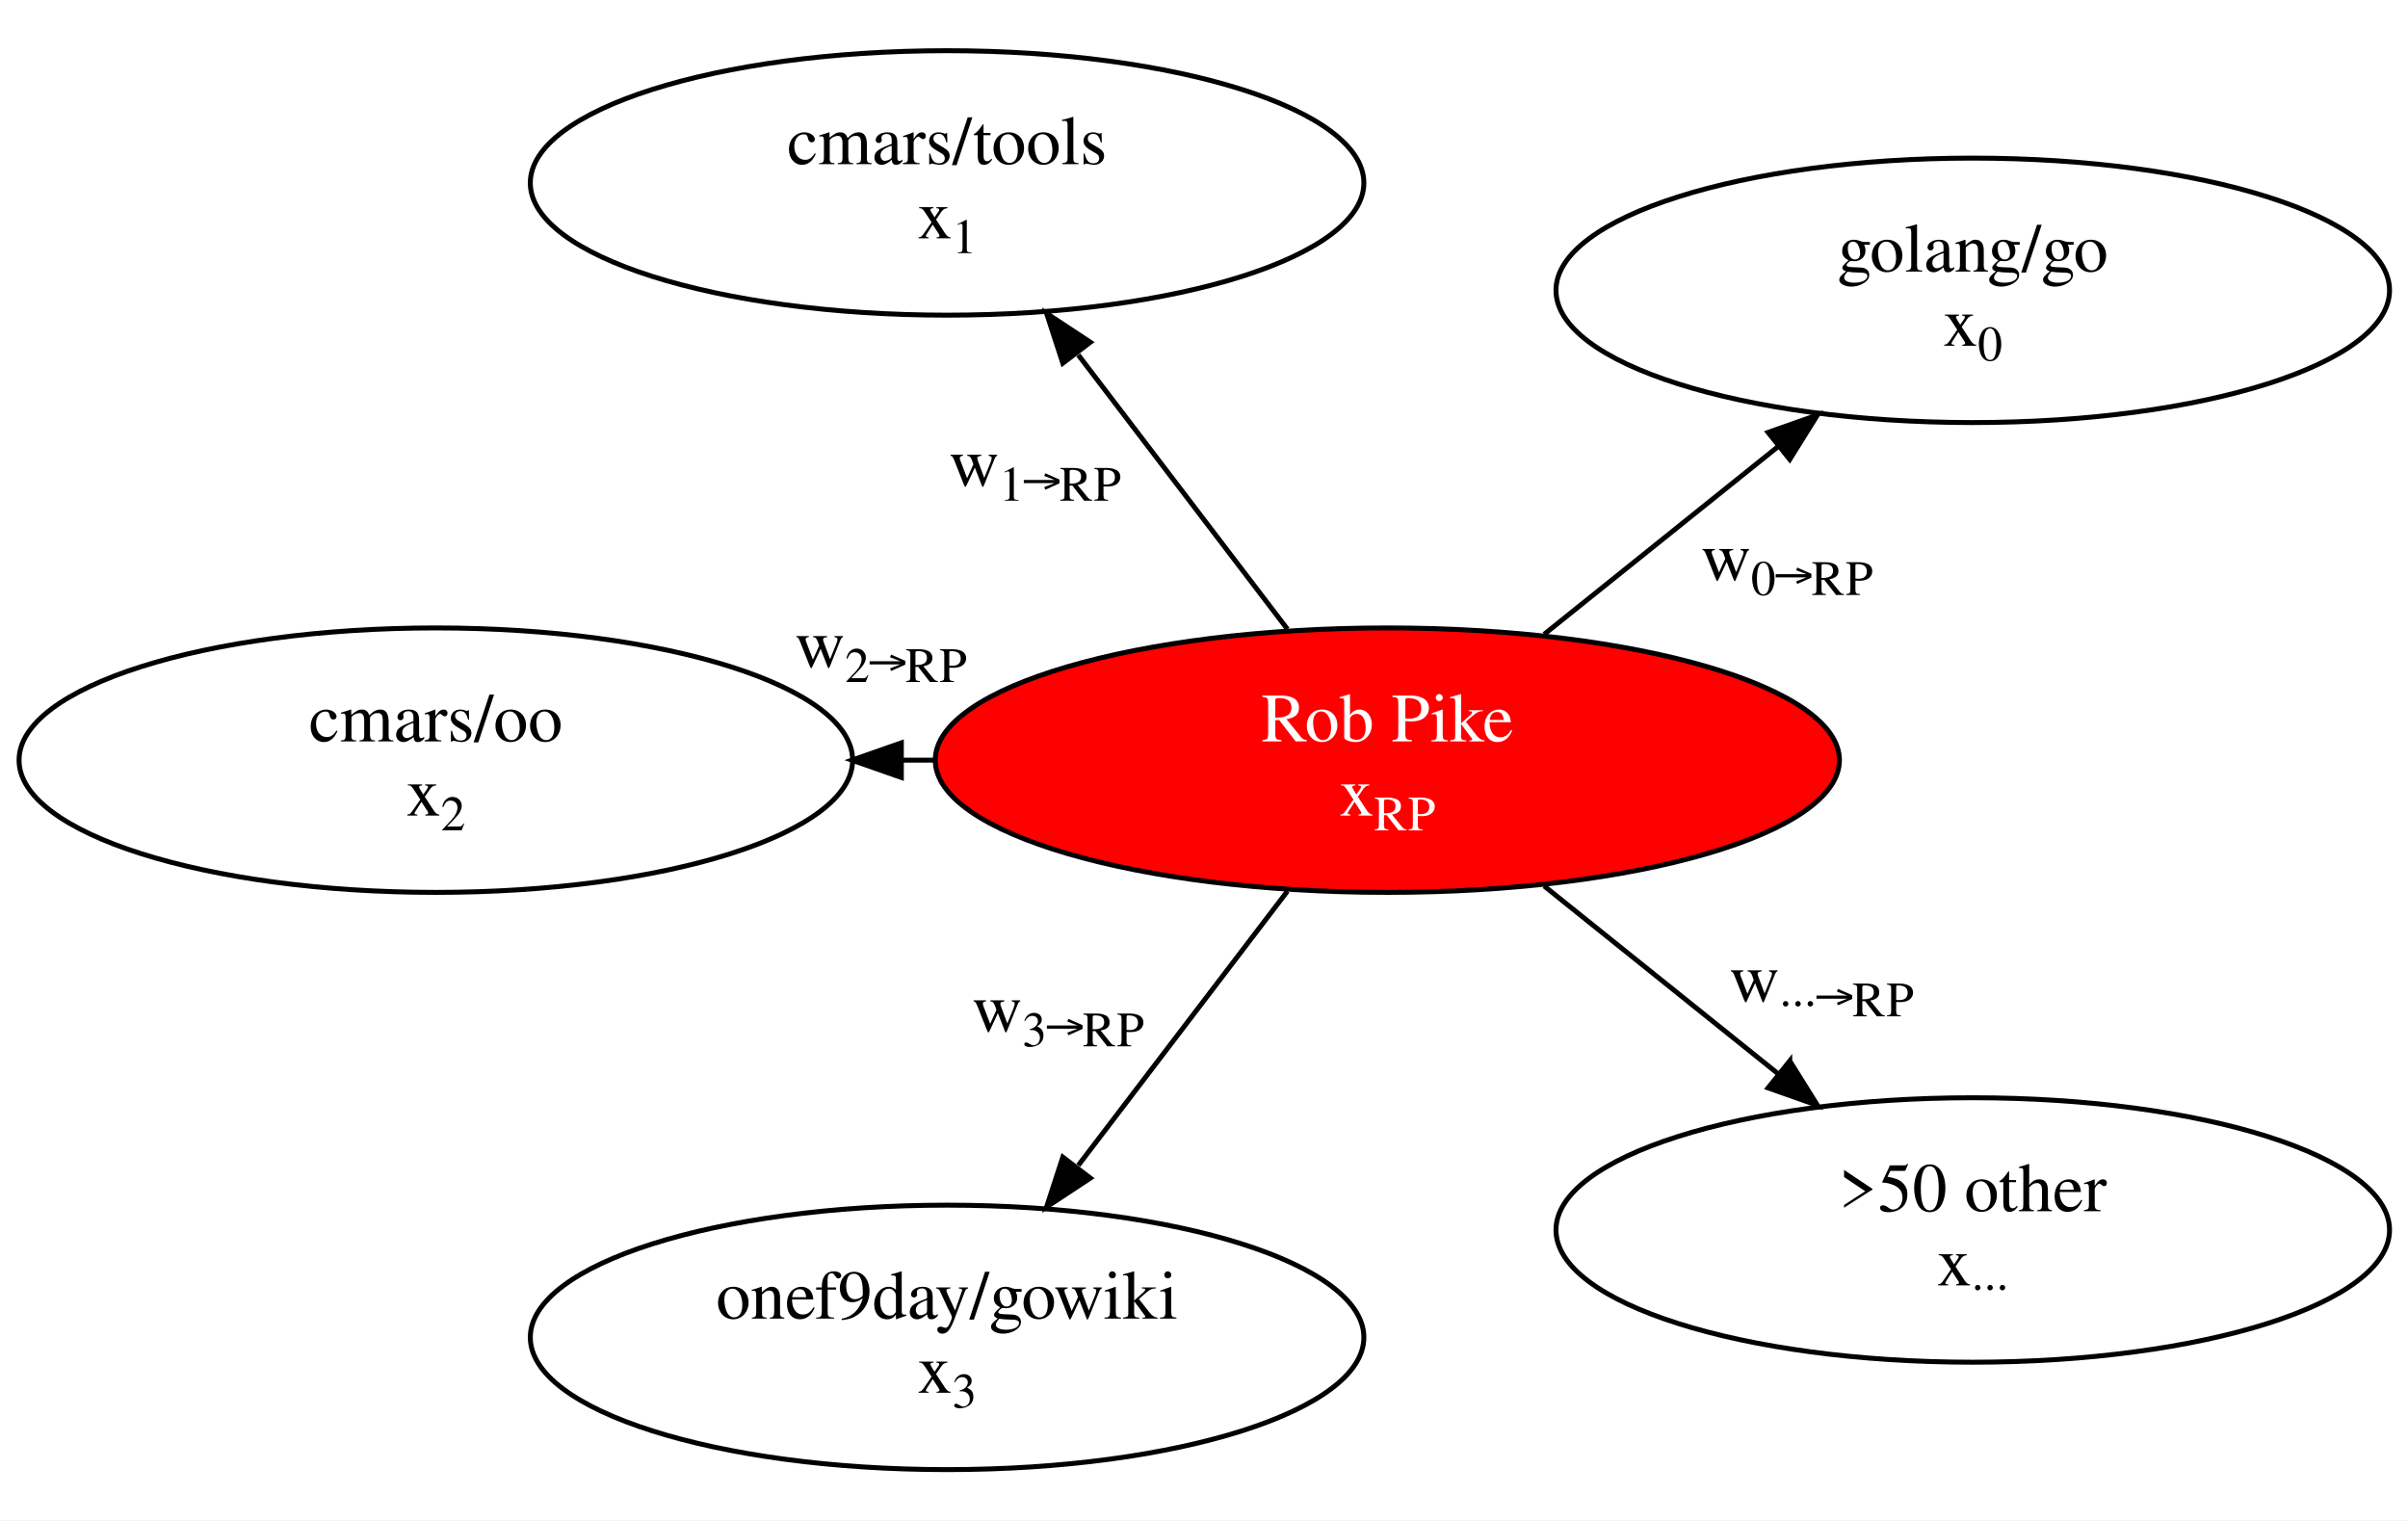
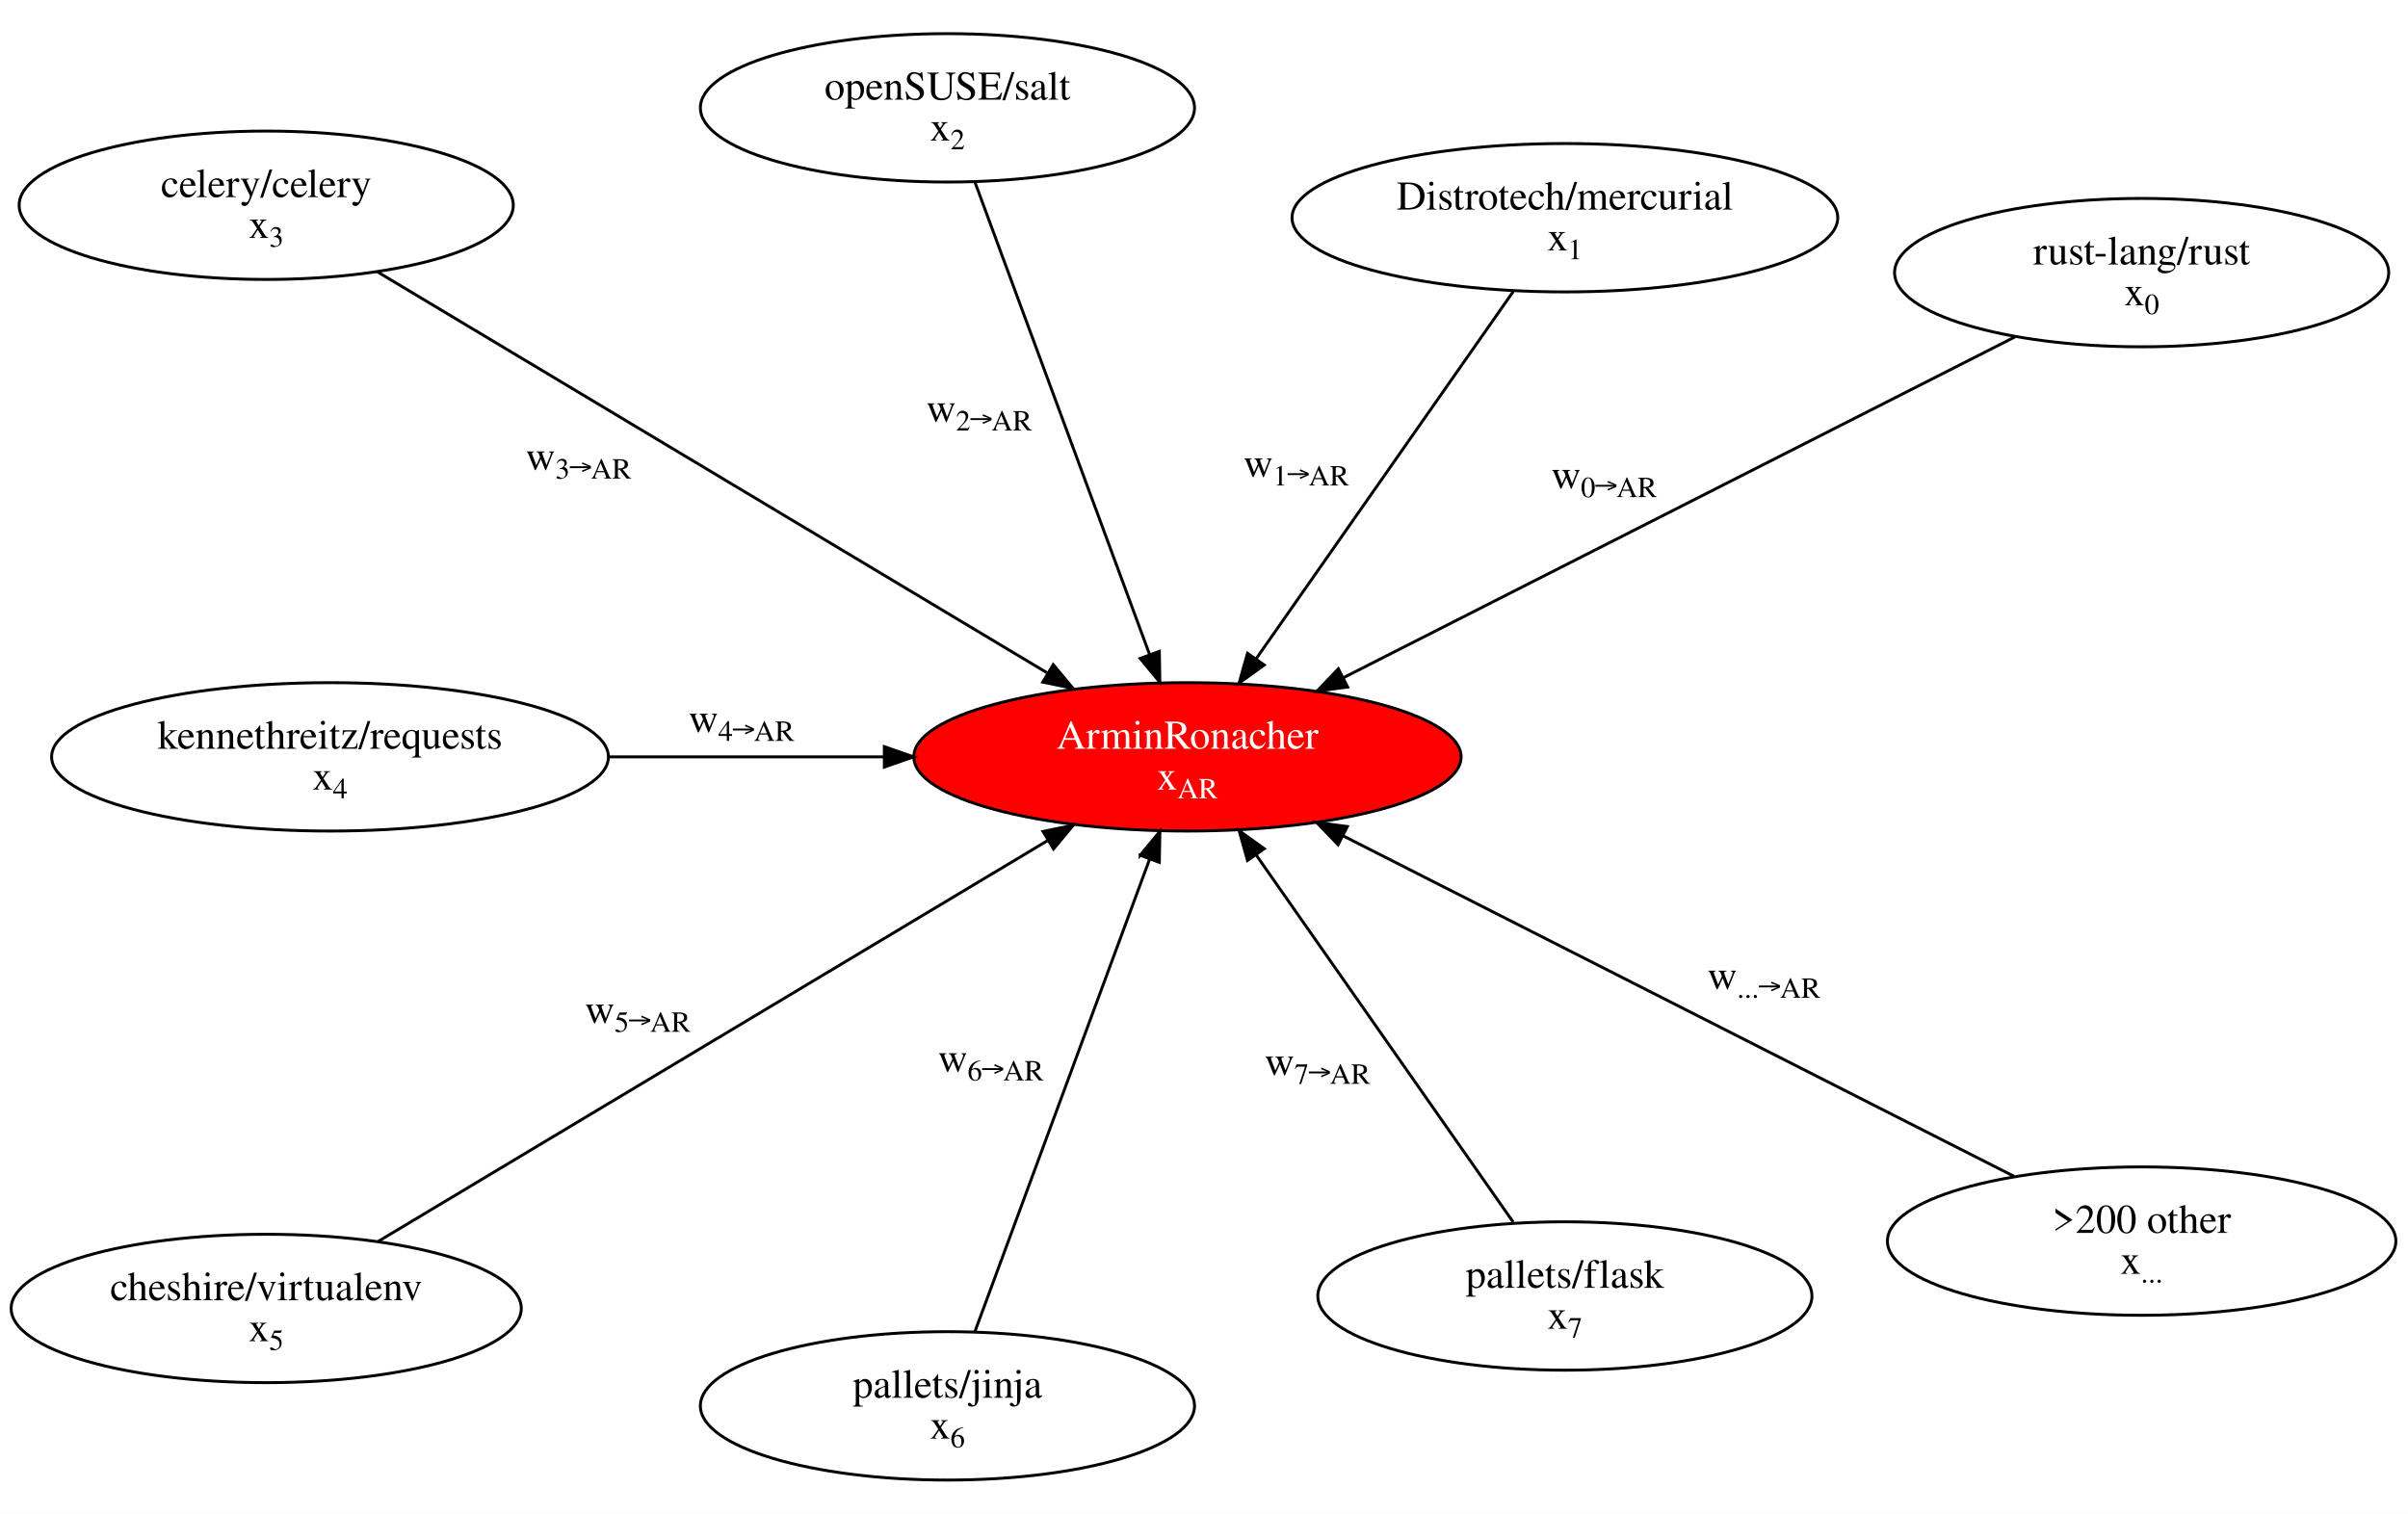
- <svg xmlns="http://www.w3.org/2000/svg" width="1584" height="1000" viewBox="0.00 0.00 1188.00 750.00">
-   <g class="graph" transform="translate(9.757 740.244) scale(2.43937)">
-     <path fill="#fff" d="M-4 4v-307.457h487.131V4H-4z" />
+ <svg xmlns="http://www.w3.org/2000/svg" width="1193pt" height="1000" viewBox="0.00 0.00 1193 750">
+   <g class="graph" transform="translate(5.786 744.23) scale(1.4465)">
+     <path fill="#fff" stroke="transparent" d="M-4 4v-518.505h824.807V4H-4z" />
    <g class="node">
-       <ellipse fill="red" stroke="#000" cx="276.587" cy="-149.728" rx="91.434" ry="26.741" />
-       <text text-anchor="middle" x="276.587" y="-153.528" font-family="Times,serif" font-size="14" fill="#fff">Rob Pike</text>
-       <text text-anchor="middle" x="276.587" y="-138.528" font-family="Times,serif" font-size="14" fill="#fff">x<tspan dy="3" font-size="10">RP</tspan>
+       <ellipse fill="red" stroke="#000" cx="402.707" cy="-255.252" rx="93.726" ry="25.412" />
+       <text text-anchor="middle" x="402.707" y="-258.052" font-family="Times,serif" font-size="14" fill="#fff">ArminRonacher</text>
+       <text text-anchor="middle" x="402.707" y="-244.052" font-family="Times,serif" font-size="14" fill="#fff">x<tspan dy="3" font-size="10">AR</tspan>
      </text>
    </g>
    <g class="node">
-       <ellipse fill="none" stroke="#000" cx="394.985" cy="-244.741" rx="84.292" ry="26.741" />
-       <text text-anchor="middle" x="394.985" y="-248.541" font-family="Times,serif" font-size="14">golang/go</text>
-       <text text-anchor="middle" x="394.985" y="-233.541" font-family="Times,serif" font-size="14">x<tspan dy="3" font-size="10">0</tspan>
+       <ellipse fill="none" stroke="#000" cx="729.522" cy="-421.122" rx="84.622" ry="25.412" />
+       <text text-anchor="middle" x="729.522" y="-423.922" font-family="Times,serif" font-size="14">rust-lang/rust</text>
+       <text text-anchor="middle" x="729.522" y="-409.922" font-family="Times,serif" font-size="14">x<tspan dy="3" font-size="10">0</tspan>
      </text>
    </g>
    <g class="edge">
-       <path fill="none" stroke="#000" d="M308.315-175.19l47.423-38.056" />
-       <path stroke="#000" d="M353.59-216.01l9.989-3.529-5.608 8.989-4.381-5.46z" />
-       <text text-anchor="middle" x="357.407" y="-186.132" font-family="Times,serif" font-size="14">w<tspan dy="3" font-size="10">0→RP</tspan>
+       <path fill="none" stroke="#000" d="M686.123-399.096L456.225-282.415" />
+       <path stroke="#000" d="M457.571-279.173l-10.501 1.405 7.333-7.647 3.168 6.242z" />
+       <text text-anchor="middle" x="545.436" y="-347.23" font-family="Times,serif" font-size="14">w<tspan dy="3" font-size="10">0→AR</tspan>
      </text>
    </g>
    <g class="node">
-       <ellipse fill="none" stroke="#000" cx="187.546" cy="-266.463" rx="84.292" ry="26.741" />
-       <text text-anchor="middle" x="187.546" y="-270.263" font-family="Times,serif" font-size="14">cmars/tools</text>
-       <text text-anchor="middle" x="187.546" y="-255.263" font-family="Times,serif" font-size="14">x<tspan dy="3" font-size="10">1</tspan>
+       <ellipse fill="none" stroke="#000" cx="531.986" cy="-439.925" rx="93.453" ry="25.412" />
+       <text text-anchor="middle" x="531.986" y="-442.725" font-family="Times,serif" font-size="14">Distrotech/mercurial</text>
+       <text text-anchor="middle" x="531.986" y="-428.725" font-family="Times,serif" font-size="14">x<tspan dy="3" font-size="10">1</tspan>
      </text>
    </g>
    <g class="edge">
-       <path fill="none" stroke="#000" d="M256.382-176.217l-42.301-55.458" />
-       <path stroke="#000" d="M210.953-230.005l-3.282-10.074 8.848 5.828-5.566 4.246z" />
-       <text text-anchor="middle" x="205.338" y="-205.195" font-family="Times,serif" font-size="14">w<tspan dy="3" font-size="10">1→RP</tspan>
+       <path fill="none" stroke="#000" d="M514.282-414.634l-88.07 125.805" />
+       <path stroke="#000" d="M429.007-286.718l-8.603 6.185 2.868-10.2 5.735 4.015z" />
+       <text text-anchor="middle" x="440.007" y="-351.205" font-family="Times,serif" font-size="14">w<tspan dy="3" font-size="10">1→AR</tspan>
      </text>
    </g>
    <g class="node">
-       <ellipse fill="none" stroke="#000" cx="84.146" cy="-149.728" rx="84.292" ry="26.741" />
-       <text text-anchor="middle" x="84.146" y="-153.528" font-family="Times,serif" font-size="14">cmars/oo</text>
-       <text text-anchor="middle" x="84.146" y="-138.528" font-family="Times,serif" font-size="14">x<tspan dy="3" font-size="10">2</tspan>
+       <ellipse fill="none" stroke="#000" cx="320.504" cy="-477.563" rx="84.622" ry="25.412" />
+       <text text-anchor="middle" x="320.504" y="-480.363" font-family="Times,serif" font-size="14">openSUSE/salt</text>
+       <text text-anchor="middle" x="320.504" y="-466.363" font-family="Times,serif" font-size="14">x<tspan dy="3" font-size="10">2</tspan>
      </text>
    </g>
    <g class="edge">
-       <path fill="none" stroke="#000" d="M185.157-149.728h-6.861" />
-       <path stroke="#000" d="M178.294-146.228l-10-3.5 10-3.5v7z" />
-       <text text-anchor="middle" x="174.153" y="-168.528" font-family="Times,serif" font-size="14">w<tspan dy="3" font-size="10">2→RP</tspan>
+       <path fill="none" stroke="#000" d="M329.934-452.061l59.764 161.629" />
+       <path stroke="#000" d="M393.075-291.391l.185 10.593-6.75-8.166 6.565-2.427z" />
+       <text text-anchor="middle" x="331.389" y="-370.051" font-family="Times,serif" font-size="14">w<tspan dy="3" font-size="10">2→AR</tspan>
      </text>
    </g>
    <g class="node">
-       <ellipse fill="none" stroke="#000" cx="187.546" cy="-32.993" rx="84.292" ry="26.741" />
-       <text text-anchor="middle" x="187.546" y="-36.793" font-family="Times,serif" font-size="14">onef9day/gowiki</text>
-       <text text-anchor="middle" x="187.546" y="-21.793" font-family="Times,serif" font-size="14">x<tspan dy="3" font-size="10">3</tspan>
+       <ellipse fill="none" stroke="#000" cx="87.179" cy="-444.195" rx="84.622" ry="25.412" />
+       <text text-anchor="middle" x="87.179" y="-446.995" font-family="Times,serif" font-size="14">celery/celery</text>
+       <text text-anchor="middle" x="87.179" y="-432.995" font-family="Times,serif" font-size="14">x<tspan dy="3" font-size="10">3</tspan>
      </text>
    </g>
    <g class="edge">
-       <path fill="none" stroke="#000" d="M256.382-123.239l-42.301 55.457" />
-       <path stroke="#000" d="M216.519-65.206l-8.848 5.829 3.282-10.074 5.566 4.245z" />
-       <text text-anchor="middle" x="210" y="-94.862" font-family="Times,serif" font-size="14">w<tspan dy="3" font-size="10">3→RP</tspan>
+       <path fill="none" stroke="#000" d="M125.24-421.404l229.345 137.336" />
+       <path stroke="#000" d="M356.74-286.857l6.782 8.14-10.378-2.135 3.596-6.005z" />
+       <text text-anchor="middle" x="194.166" y="-353.579" font-family="Times,serif" font-size="14">w<tspan dy="3" font-size="10">3→AR</tspan>
      </text>
    </g>
    <g class="node">
-       <ellipse fill="none" stroke="#000" cx="394.985" cy="-54.715" rx="84.292" ry="26.741" />
-       <text text-anchor="middle" x="394.985" y="-58.515" font-family="Times,serif" font-size="14">&gt;50 other</text>
-       <text text-anchor="middle" x="394.985" y="-43.515" font-family="Times,serif" font-size="14">x<tspan dy="3" font-size="10">···</tspan>
+       <ellipse fill="none" stroke="#000" cx="109.032" cy="-255.252" rx="95.351" ry="25.412" />
+       <text text-anchor="middle" x="109.032" y="-258.052" font-family="Times,serif" font-size="14">kennethreitz/requests</text>
+       <text text-anchor="middle" x="109.032" y="-244.052" font-family="Times,serif" font-size="14">x<tspan dy="3" font-size="10">4</tspan>
      </text>
    </g>
    <g class="edge">
-       <path fill="none" stroke="#000" d="M308.315-124.267l47.423 38.057" />
-       <path stroke="#000" d="M357.971-88.906l5.608 8.988-9.989-3.529 4.381-5.46z" />
-       <text text-anchor="middle" x="364.407" y="-100.925" font-family="Times,serif" font-size="14">w<tspan dy="3" font-size="10">···→RP</tspan>
+       <path fill="none" stroke="#000" d="M204.607-255.252h94.015" />
+       <path stroke="#000" d="M298.884-258.752l10 3.5-10 3.5v-7z" />
+       <text text-anchor="middle" x="250" y="-263.736" font-family="Times,serif" font-size="14">w<tspan dy="3" font-size="10">4→AR</tspan>
+       </text>
+     </g>
+     <g class="node">
+       <ellipse fill="none" stroke="#000" cx="87.179" cy="-66.309" rx="87.359" ry="25.412" />
+       <text text-anchor="middle" x="87.179" y="-69.109" font-family="Times,serif" font-size="14">cheshire/virtualenv</text>
+       <text text-anchor="middle" x="87.179" y="-55.109" font-family="Times,serif" font-size="14">x<tspan dy="3" font-size="10">5</tspan>
+       </text>
+     </g>
+     <g class="edge">
+       <path fill="none" stroke="#000" d="M125.554-89.288l229.139-137.213" />
+       <path stroke="#000" d="M353.233-229.707l10.378-2.134-6.781 8.14-3.597-6.006z" />
+       <text text-anchor="middle" x="214.461" y="-164.07" font-family="Times,serif" font-size="14">w<tspan dy="3" font-size="10">5→AR</tspan>
+       </text>
+     </g>
+     <g class="node">
+       <ellipse fill="none" stroke="#000" cx="320.504" cy="-32.941" rx="84.622" ry="25.412" />
+       <text text-anchor="middle" x="320.504" y="-35.741" font-family="Times,serif" font-size="14">pallets/jinja</text>
+       <text text-anchor="middle" x="320.504" y="-21.741" font-family="Times,serif" font-size="14">x<tspan dy="3" font-size="10">6</tspan>
+       </text>
+     </g>
+     <g class="edge">
+       <path fill="none" stroke="#000" d="M329.934-58.443l59.764-161.63" />
+       <path stroke="#000" d="M386.51-221.54l6.75-8.166-.185 10.593-6.565-2.428z" />
+       <text text-anchor="middle" x="335.389" y="-147.421" font-family="Times,serif" font-size="14">w<tspan dy="3" font-size="10">6→AR</tspan>
+       </text>
+     </g>
+     <g class="node">
+       <ellipse fill="none" stroke="#000" cx="531.986" cy="-70.58" rx="84.622" ry="25.412" />
+       <text text-anchor="middle" x="531.986" y="-73.38" font-family="Times,serif" font-size="14">pallets/flask</text>
+       <text text-anchor="middle" x="531.986" y="-59.38" font-family="Times,serif" font-size="14">x<tspan dy="3" font-size="10">7</tspan>
+       </text>
+     </g>
+     <g class="edge">
+       <path fill="none" stroke="#000" d="M514.282-95.87l-88.07-125.806" />
+       <path stroke="#000" d="M423.272-219.772l-2.868-10.2 8.603 6.186-5.735 4.014z" />
+       <text text-anchor="middle" x="447.283" y="-146.266" font-family="Times,serif" font-size="14">w<tspan dy="3" font-size="10">7→AR</tspan>
+       </text>
+     </g>
+     <g class="node">
+       <ellipse fill="none" stroke="#000" cx="729.522" cy="-89.382" rx="87.072" ry="25.412" />
+       <text text-anchor="middle" x="729.522" y="-92.183" font-family="Times,serif" font-size="14">&gt;200 other</text>
+       <text text-anchor="middle" x="729.522" y="-78.183" font-family="Times,serif" font-size="14">x<tspan dy="3" font-size="10">...</tspan>
+       </text>
+     </g>
+     <g class="edge">
+       <path fill="none" stroke="#000" d="M685.785-111.58L456.104-228.151" />
+       <path stroke="#000" d="M454.3-225.141l-7.332-7.647 10.501 1.405-3.168 6.242z" />
+       <text text-anchor="middle" x="600.189" y="-175.716" font-family="Times,serif" font-size="14">w<tspan dy="3" font-size="10">...→AR</tspan>
      </text>
    </g>
  </g>
</svg>
